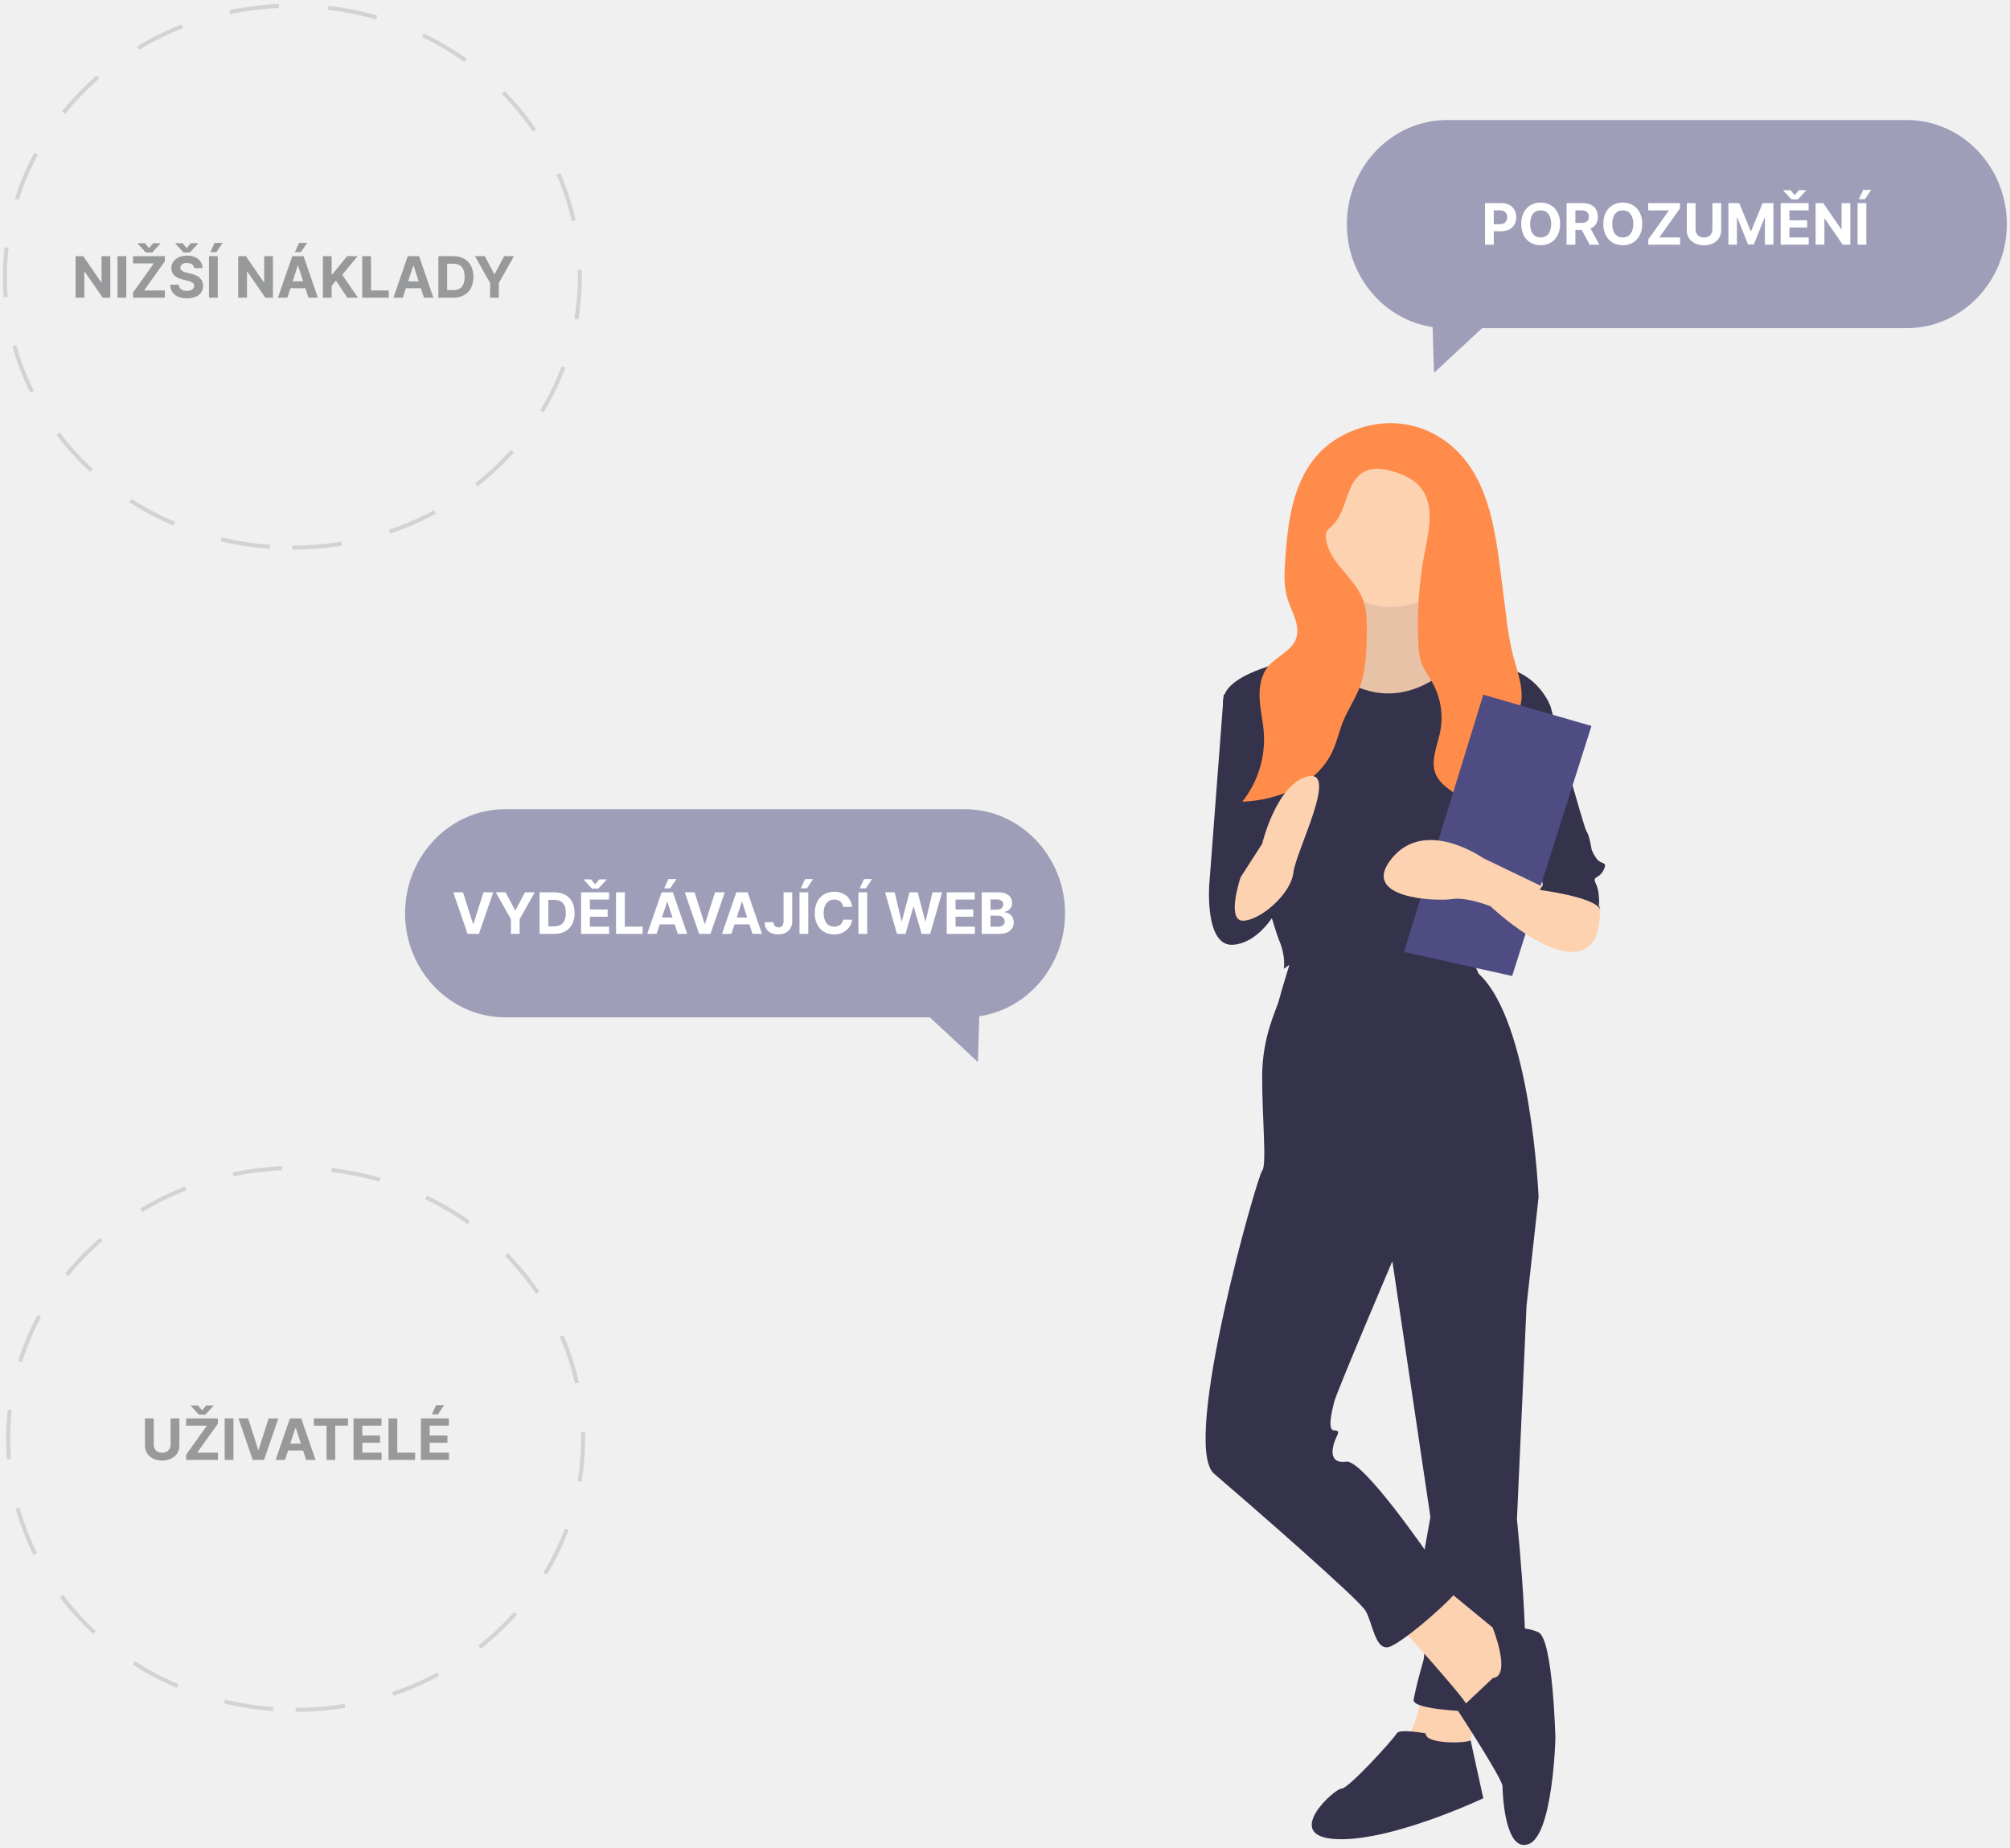
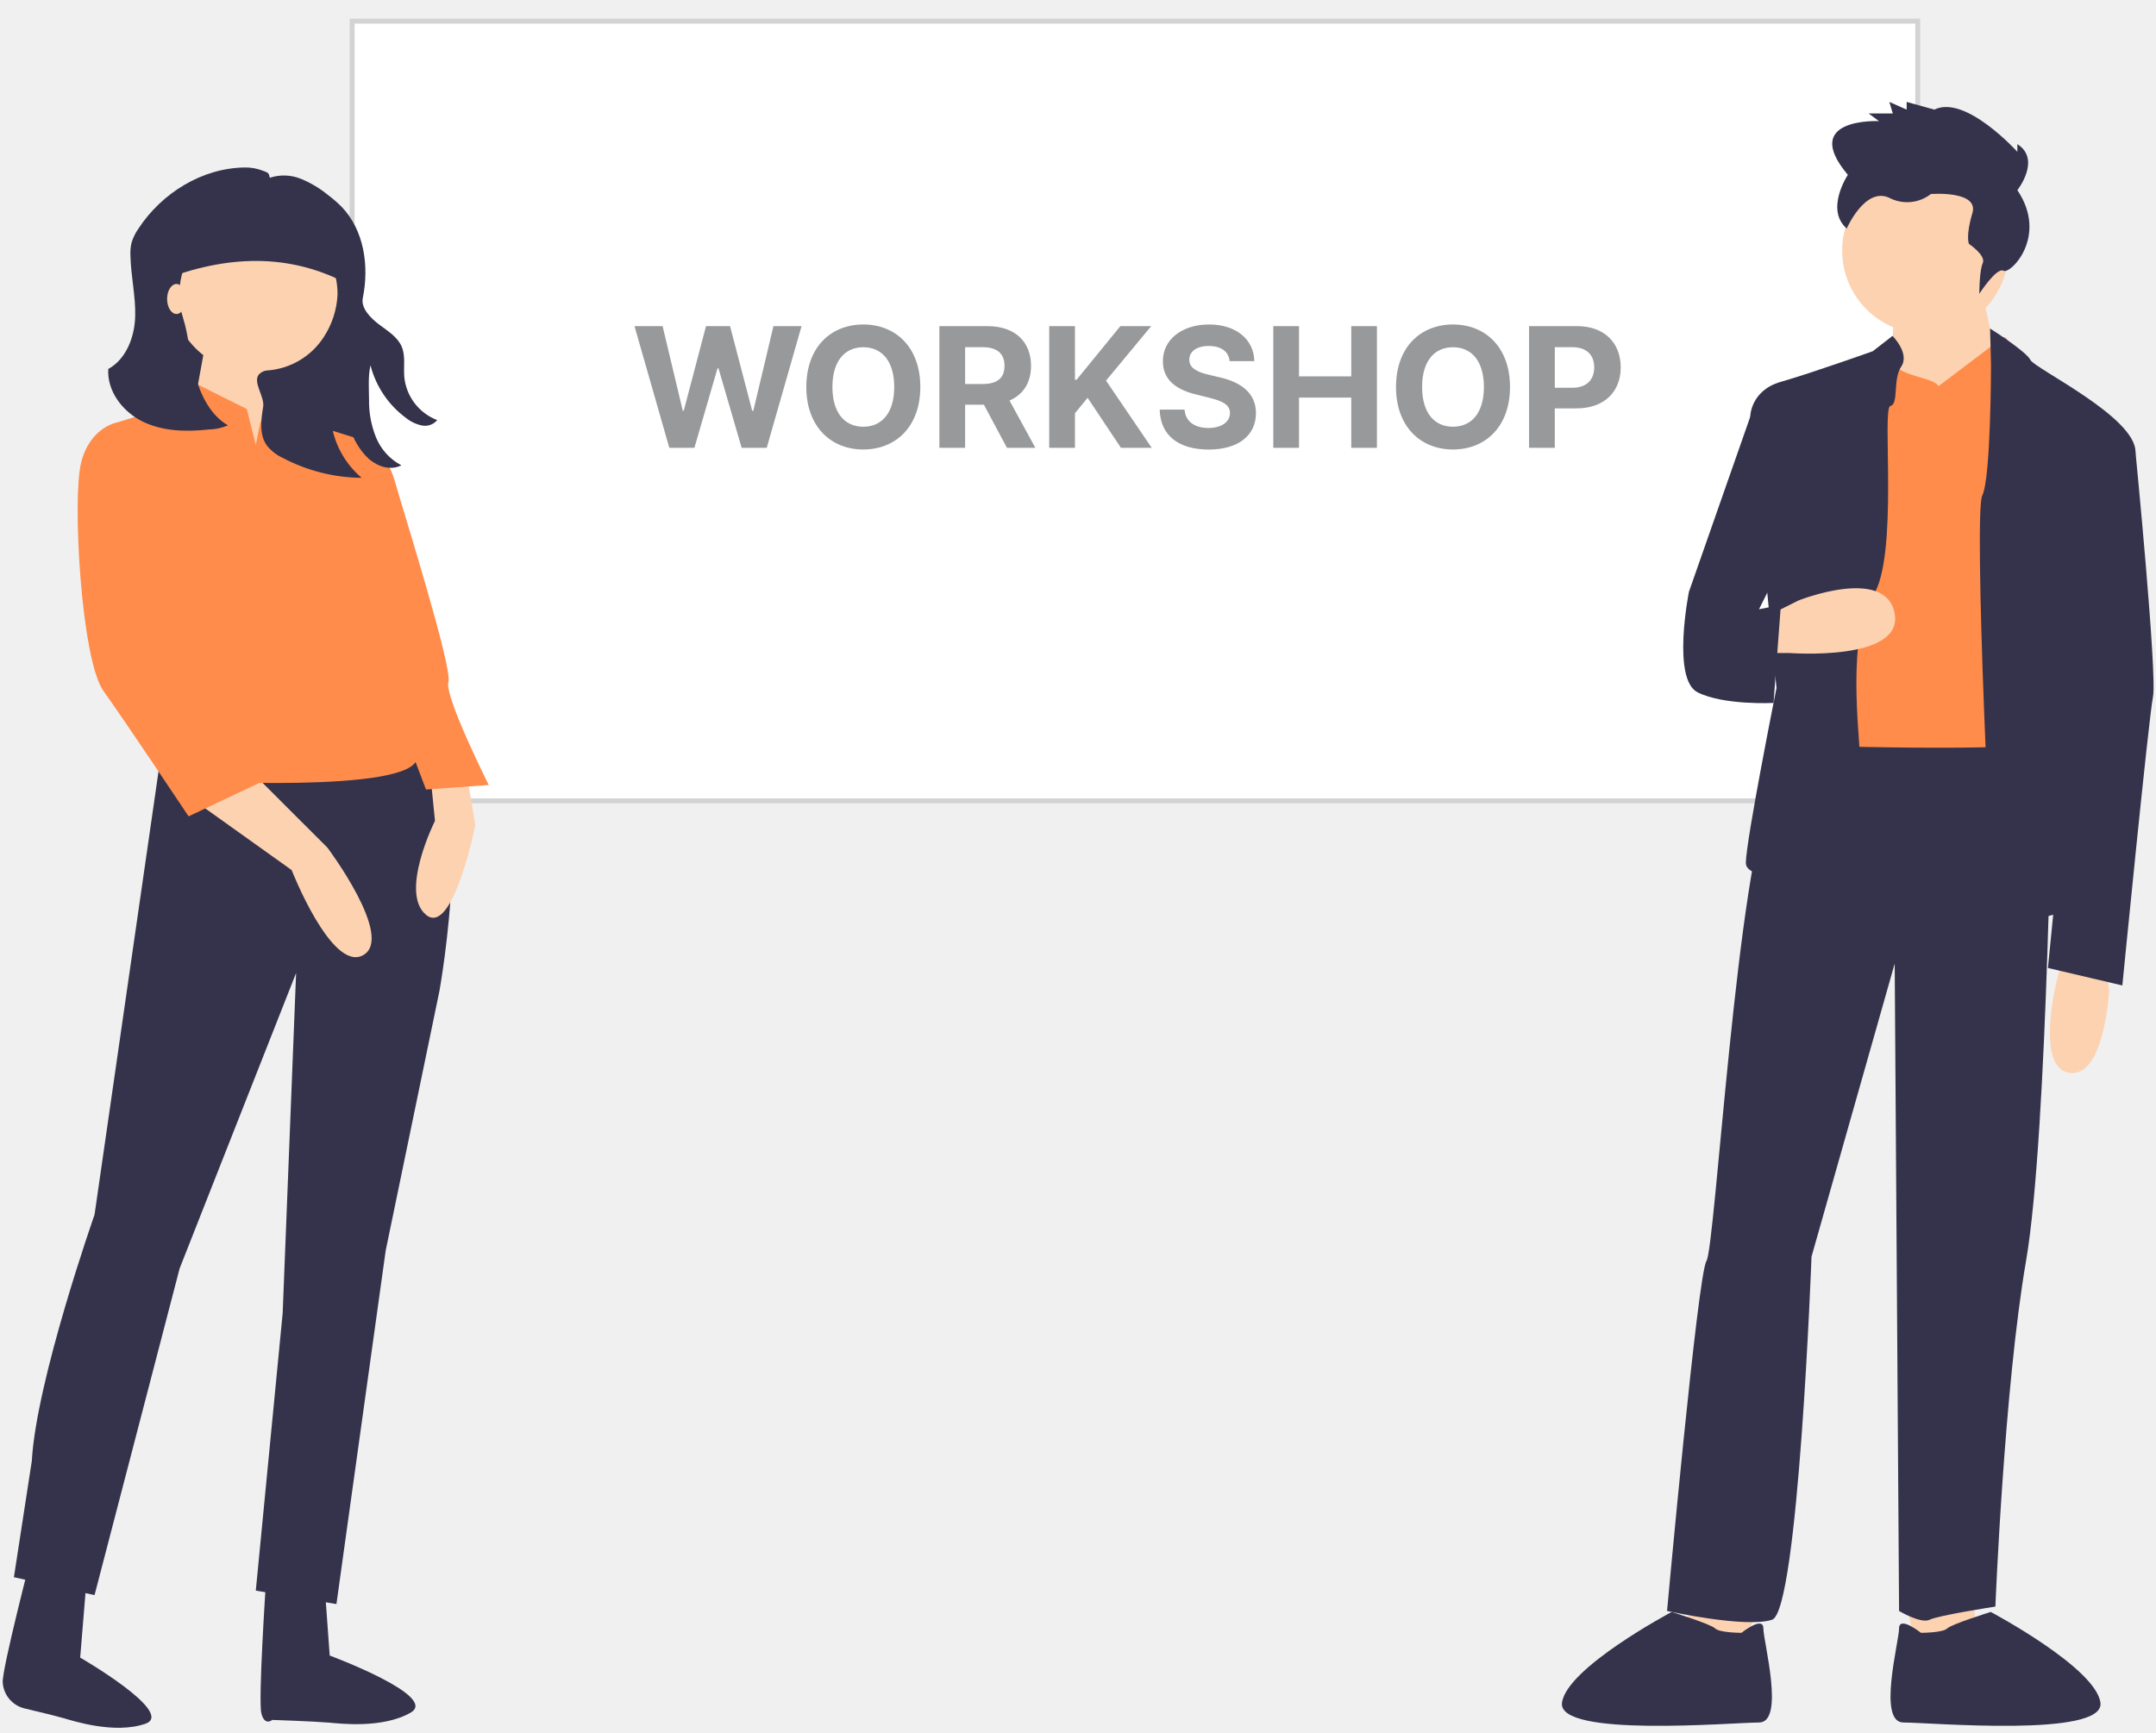
- <svg xmlns="http://www.w3.org/2000/svg" width="493" height="453" viewBox="0 0 493 453" fill="none">
-   <path d="M71.712 134.286C110.653 134.286 142.221 104.539 142.221 67.844C142.221 31.15 110.653 1.403 71.712 1.403C32.772 1.403 1.204 31.15 1.204 67.844C1.204 104.539 32.772 134.286 71.712 134.286Z" stroke="#D3D3D3" stroke-miterlimit="10" stroke-dasharray="12.14 12.14" />
-   <path d="M27.048 62.818H24.906V69.222H24.816L20.421 62.818H18.532V73H20.685V66.592H20.759L25.189 73H27.048V62.818ZM30.98 62.818H28.827V73H30.98V62.818ZM32.641 73H40.437V71.225H35.341L40.427 64.096V62.818H32.632V64.593H37.722L32.641 71.722V73ZM35.555 59.646H33.75V59.716L35.764 61.903H37.34L39.358 59.716V59.646H37.553L36.554 60.859L35.555 59.646ZM47.612 65.746H49.675C49.645 63.932 48.154 62.679 45.887 62.679C43.655 62.679 42.019 63.912 42.029 65.761C42.024 67.263 43.083 68.123 44.803 68.535L45.912 68.814C47.02 69.082 47.637 69.401 47.642 70.087C47.637 70.832 46.931 71.34 45.837 71.34C44.719 71.34 43.913 70.822 43.844 69.803H41.761C41.815 72.006 43.391 73.144 45.862 73.144C48.348 73.144 49.81 71.956 49.815 70.092C49.81 68.396 48.532 67.496 46.762 67.099L45.847 66.88C44.962 66.676 44.221 66.348 44.236 65.617C44.236 64.961 44.818 64.479 45.872 64.479C46.901 64.479 47.533 64.946 47.612 65.746ZM44.793 59.646H42.989V59.716L45.002 61.903H46.578L48.596 59.716V59.646H46.792L45.792 60.859L44.793 59.646ZM53.415 62.818H51.263V73H53.415V62.818ZM51.586 61.834H53.082L54.598 59.572H52.64L51.586 61.834ZM66.943 62.818H64.8V69.222H64.711L60.316 62.818H58.427V73H60.579V66.592H60.654L65.084 73H66.943V62.818ZM70.477 73L71.232 70.678H74.906L75.662 73H77.969L74.459 62.818H71.685L68.17 73H70.477ZM71.779 68.998L73.032 65.145H73.111L74.364 68.998H71.779ZM72.311 61.834H73.807L75.324 59.572H73.365L72.311 61.834ZM79.194 73H81.347V70.106L82.406 68.814L85.195 73H87.77L83.947 67.377L87.725 62.818H85.145L81.481 67.308H81.347V62.818H79.194V73ZM88.847 73H95.364V71.225H90.999V62.818H88.847V73ZM98.805 73L99.56 70.678H103.234L103.99 73H106.297L102.787 62.818H100.013L96.498 73H98.805ZM100.107 68.998L101.36 65.145H101.44L102.692 68.998H100.107ZM111.132 73C114.234 73 116.113 71.081 116.113 67.899C116.113 64.727 114.234 62.818 111.161 62.818H107.522V73H111.132ZM109.675 71.156V64.663H111.047C112.956 64.663 113.965 65.637 113.965 67.899C113.965 70.171 112.956 71.156 111.042 71.156H109.675ZM116.496 62.818L120.21 69.401V73H122.348V69.401L126.061 62.818H123.65L121.328 67.203H121.229L118.907 62.818H116.496Z" fill="#98999A" />
-   <path d="M72.508 419.286C111.449 419.286 143.016 389.539 143.016 352.844C143.016 316.15 111.449 286.403 72.508 286.403C33.568 286.403 2 316.15 2 352.844C2 389.539 33.568 419.286 72.508 419.286Z" stroke="#D3D3D3" stroke-miterlimit="10" stroke-dasharray="12.14 12.14" />
-   <path d="M41.845 347.818V354.246C41.845 355.41 41.03 356.25 39.777 356.25C38.529 356.25 37.709 355.41 37.709 354.246V347.818H35.556V354.43C35.556 356.658 37.237 358.144 39.777 358.144C42.308 358.144 43.998 356.658 43.998 354.43V347.818H41.845ZM45.66 358H53.455V356.225H48.359L53.445 349.096V347.818H45.65V349.593H50.741L45.66 356.722V358ZM48.573 344.646H46.769V344.716L48.782 346.903H50.358L52.377 344.716V344.646H50.572L49.572 345.859L48.573 344.646ZM57.26 347.818H55.107V358H57.26V347.818ZM60.87 347.818H58.479L61.994 358H64.768L68.278 347.818H65.892L63.426 355.554H63.331L60.87 347.818ZM69.905 358L70.661 355.678H74.335L75.09 358H77.397L73.887 347.818H71.113L67.598 358H69.905ZM71.208 353.998L72.46 350.145H72.54L73.793 353.998H71.208ZM76.977 349.593H80.094V358H82.222V349.593H85.339V347.818H76.977V349.593ZM86.716 358H93.597V356.225H88.869V353.794H93.224V352.019H88.869V349.593H93.577V347.818H86.716V358ZM95.289 358H101.807V356.225H97.442V347.818H95.289V358ZM103.232 358H110.113V356.225H105.385V353.794H109.74V352.019H105.385V349.593H110.093V347.818H103.232V358ZM105.917 346.834H107.413L108.93 344.572H106.971L105.917 346.834Z" fill="#98999A" />
-   <path d="M467.719 29.44H354.86C341.408 29.44 330.351 40.934 330.351 54.953C330.351 67.79 339.527 78.479 351.383 80.198L351.725 91.424L363.524 80.466H467.719C481.171 80.466 492.229 68.972 492.229 54.953C492.229 40.934 481.228 29.44 467.719 29.44Z" fill="#4E4C82" fill-opacity="0.5" />
-   <path d="M364.231 60H366.384V56.699H368.193C370.535 56.699 371.897 55.302 371.897 53.269C371.897 51.245 370.56 49.818 368.248 49.818H364.231V60ZM366.384 54.974V51.578H367.836C369.078 51.578 369.68 52.254 369.68 53.269C369.68 54.278 369.078 54.974 367.845 54.974H366.384ZM382.652 54.909C382.652 51.578 380.584 49.679 377.884 49.679C375.17 49.679 373.117 51.578 373.117 54.909C373.117 58.225 375.17 60.139 377.884 60.139C380.584 60.139 382.652 58.24 382.652 54.909ZM380.47 54.909C380.47 57.067 379.445 58.235 377.884 58.235C376.318 58.235 375.299 57.067 375.299 54.909C375.299 52.751 376.318 51.583 377.884 51.583C379.445 51.583 380.47 52.751 380.47 54.909ZM384.247 60H386.399V56.391H387.97L389.899 60H392.276L390.113 56.043C391.272 55.545 391.913 54.536 391.913 53.144C391.913 51.121 390.576 49.818 388.264 49.818H384.247V60ZM386.399 54.66V51.578H387.851C389.094 51.578 389.696 52.13 389.696 53.144C389.696 54.153 389.094 54.66 387.861 54.66H386.399ZM402.791 54.909C402.791 51.578 400.723 49.679 398.023 49.679C395.309 49.679 393.255 51.578 393.255 54.909C393.255 58.225 395.309 60.139 398.023 60.139C400.723 60.139 402.791 58.24 402.791 54.909ZM400.608 54.909C400.608 57.067 399.584 58.235 398.023 58.235C396.457 58.235 395.438 57.067 395.438 54.909C395.438 52.751 396.457 51.583 398.023 51.583C399.584 51.583 400.608 52.751 400.608 54.909ZM404.276 60H412.072V58.225H406.976L412.062 51.096V49.818H404.266V51.593H409.357L404.276 58.722V60ZM420.012 49.818V56.246C420.012 57.41 419.197 58.25 417.944 58.25C416.696 58.25 415.876 57.41 415.876 56.246V49.818H413.723V56.43C413.723 58.658 415.404 60.144 417.944 60.144C420.475 60.144 422.165 58.658 422.165 56.43V49.818H420.012ZM423.936 49.818V60H426.024V53.348H426.109L428.744 59.95H430.166L432.801 53.373H432.885V60H434.973V49.818H432.318L429.514 56.659H429.395L426.591 49.818H423.936ZM436.747 60H443.627V58.225H438.899V55.794H443.255V54.019H438.899V51.593H443.608V49.818H436.747V60ZM439.193 46.646H437.388V46.716L439.402 48.903H440.978L442.996 46.716V46.646H441.191L440.192 47.859L439.193 46.646ZM453.835 49.818H451.693V56.222H451.603L447.208 49.818H445.319V60H447.472V53.592H447.546L451.976 60H453.835V49.818ZM457.767 49.818H455.614V60H457.767V49.818ZM455.937 48.834H457.434L458.95 46.572H456.991L455.937 48.834Z" fill="white" />
-   <path d="M123.861 198.44H236.72C250.171 198.44 261.229 209.935 261.229 223.954C261.229 236.791 252.052 247.479 240.196 249.198L239.854 260.424L228.056 249.467H123.861C110.409 249.467 99.351 237.972 99.351 223.954C99.351 209.935 110.352 198.44 123.861 198.44Z" fill="#4E4C82" fill-opacity="0.5" />
-   <path d="M113.565 218.818H111.174L114.689 229H117.463L120.973 218.818H118.587L116.121 226.554H116.026L113.565 218.818ZM121.602 218.818L125.316 225.401V229H127.453V225.401L131.167 218.818H128.756L126.434 223.203H126.335L124.013 218.818H121.602ZM135.952 229C139.055 229 140.934 227.081 140.934 223.899C140.934 220.727 139.055 218.818 135.982 218.818H132.343V229H135.952ZM134.496 227.156V220.663H135.868C137.777 220.663 138.786 221.637 138.786 223.899C138.786 226.171 137.777 227.156 135.863 227.156H134.496ZM142.528 229H149.409V227.225H144.681V224.794H149.036V223.019H144.681V220.593H149.389V218.818H142.528V229ZM144.975 215.646H143.17V215.716L145.183 217.903H146.759L148.778 215.716V215.646H146.973L145.974 216.859L144.975 215.646ZM151.101 229H157.619V227.225H153.253V218.818H151.101V229ZM161.059 229L161.815 226.678H165.489L166.244 229H168.551L165.041 218.818H162.267L158.752 229H161.059ZM162.361 224.998L163.614 221.145H163.694L164.947 224.998H162.361ZM162.893 217.834H164.39L165.906 215.572H163.947L162.893 217.834ZM170.358 218.818H167.967L171.482 229H174.256L177.766 218.818H175.38L172.914 226.554H172.819L170.358 218.818ZM179.393 229L180.149 226.678H183.823L184.578 229H186.885L183.375 218.818H180.601L177.086 229H179.393ZM180.695 224.998L181.948 221.145H182.028L183.281 224.998H180.695ZM192.187 218.818V225.918C192.182 226.897 191.745 227.414 190.949 227.414C190.199 227.414 189.711 226.947 189.696 226.136H187.554C187.544 228.17 188.995 229.139 190.84 229.139C192.903 229.139 194.31 227.891 194.315 225.918V218.818H192.187ZM198.248 218.818H196.095V229H198.248V218.818ZM196.418 217.834H197.915L199.431 215.572H197.472L196.418 217.834ZM209.002 222.383C208.719 220.031 206.939 218.679 204.583 218.679C201.893 218.679 199.84 220.578 199.84 223.909C199.84 227.23 201.858 229.139 204.583 229.139C207.193 229.139 208.769 227.404 209.002 225.53L206.825 225.52C206.621 226.609 205.766 227.235 204.617 227.235C203.071 227.235 202.022 226.087 202.022 223.909C202.022 221.791 203.056 220.583 204.632 220.583C205.811 220.583 206.661 221.264 206.825 222.383H209.002ZM212.699 218.818H210.546V229H212.699V218.818ZM210.869 217.834H212.366L213.882 215.572H211.923L210.869 217.834ZM220.002 229H222.1L224.034 222.343H224.114L226.052 229H228.15L231.064 218.818H228.712L227.027 225.908H226.937L225.083 218.818H223.07L221.21 225.893H221.126L219.44 218.818H217.089L220.002 229ZM232.216 229H239.097V227.225H234.369V224.794H238.724V223.019H234.369V220.593H239.077V218.818H232.216V229ZM240.788 229H245.138C247.425 229 248.643 227.807 248.643 226.186C248.643 224.68 247.565 223.77 246.406 223.715V223.616C247.465 223.377 248.246 222.626 248.246 221.428C248.246 219.902 247.112 218.818 244.865 218.818H240.788V229ZM242.941 227.24V224.536H244.746C245.78 224.536 246.421 225.132 246.421 225.972C246.421 226.738 245.899 227.24 244.696 227.24H242.941ZM242.941 223.079V220.558H244.577C245.531 220.558 246.073 221.05 246.073 221.786C246.073 222.592 245.417 223.079 244.537 223.079H242.941Z" fill="white" />
-   <path d="M349.074 413.847C349.074 413.847 347.305 425.049 344.357 426.818C341.41 428.586 359.686 432.713 359.686 432.713L362.634 415.026L349.074 413.847Z" fill="#FCD2B1" />
-   <path d="M370.888 285.91L377.373 293.575L374.425 320.105L372.067 372.577C372.067 372.577 376.784 417.974 372.067 419.153C367.351 420.332 346.126 419.743 346.716 416.795C347.305 413.847 347.895 411.489 349.074 407.362C350.253 403.235 347.895 388.496 347.895 388.496L350.843 371.988L340.23 300.649L370.888 285.91Z" fill="#34334B" />
-   <path d="M349.663 425.049C349.663 425.049 343.178 423.87 342.588 425.049C341.999 426.229 330.797 438.61 329.028 438.61C327.26 438.61 314.289 450.401 327.849 450.991C341.409 451.58 363.813 440.968 363.813 440.968C363.813 440.968 360.516 425.965 360.691 426.687C360.865 427.408 349.663 427.997 349.663 425.049Z" fill="#34334B" />
-   <path d="M342.589 397.929C342.589 397.929 359.097 416.205 359.686 417.974C360.276 419.743 369.12 417.974 369.12 417.974L372.657 406.183L369.709 402.056L353.201 388.496L342.589 397.929Z" fill="#FCD2B1" />
-   <path d="M366.171 411.489L357.623 419.536C357.623 419.536 368.53 436.251 368.53 438.02C368.53 439.789 369.119 454.528 375.015 452.17C380.911 449.811 381.5 426.228 381.5 426.228C381.5 426.228 380.911 402.056 377.373 400.287C373.836 398.519 366.083 399.077 366.083 399.077C366.083 399.077 370.888 410.9 366.171 411.489Z" fill="#34334B" />
-   <path d="M317.237 233.439C317.237 233.439 314.289 242.872 313.7 245.23C313.11 247.588 309.573 254.074 309.573 264.096C309.573 274.119 310.752 285.91 309.573 287.09C308.394 288.269 289.527 354.301 297.781 361.376C306.035 368.45 333.156 392.033 334.924 394.981C336.693 397.929 337.283 405.004 340.82 403.825C344.357 402.646 357.918 390.854 358.507 388.496C359.097 386.138 350.843 382.011 350.843 382.011C350.843 382.011 334.335 357.838 330.208 358.428C326.081 359.017 326.67 355.48 327.26 353.711C327.849 351.942 329.029 350.763 327.26 350.763C325.491 350.763 326.67 346.047 327.26 343.688C327.849 341.33 341.41 309.493 341.41 309.493L377.373 293.575C377.373 293.575 375.605 250.536 362.634 238.745L359.686 231.67C359.686 231.67 326.67 229.312 317.237 233.439Z" fill="#34334B" />
-   <path d="M331.976 140.286C331.976 140.286 334.924 160.921 327.849 162.1C320.774 163.279 314.879 162.69 314.879 163.279C314.879 163.869 332.566 182.146 332.566 182.146L349.074 180.967L363.813 165.048C363.813 165.048 350.253 162.69 350.253 154.436C350.253 146.182 349.663 140.286 349.663 140.286H331.976Z" fill="#FCD2B1" />
-   <path opacity="0.1" d="M331.976 140.286C331.976 140.286 334.924 160.921 327.849 162.1C320.774 163.279 314.879 162.69 314.879 163.279C314.879 163.869 332.566 182.146 332.566 182.146L349.074 180.967L363.813 165.048C363.813 165.048 350.253 162.69 350.253 154.436C350.253 146.182 349.663 140.286 349.663 140.286H331.976Z" fill="#34334B" />
-   <path d="M341.115 148.835C351.209 148.835 359.391 140.652 359.391 130.558C359.391 120.465 351.209 112.282 341.115 112.282C331.021 112.282 322.838 120.465 322.838 130.558C322.838 140.652 331.021 148.835 341.115 148.835Z" fill="#FCD2B1" />
-   <path d="M324.901 160.332C324.901 160.332 301.908 163.28 300.139 170.944C298.371 178.609 311.931 226.364 313.7 230.491C315.468 234.618 314.879 237.566 314.879 237.566C317.546 235.571 320.61 234.17 323.865 233.458C327.119 232.746 330.488 232.74 333.745 233.439C344.947 235.797 360.865 234.618 360.865 234.618C360.865 234.618 366.171 212.804 367.351 210.446C368.53 208.087 373.246 195.117 373.246 191.579C373.246 188.042 380.321 173.303 380.321 173.303C380.321 173.303 376.784 162.69 363.813 163.28C363.813 163.28 358.155 160.748 356.563 162.603C354.97 164.459 346.126 172.713 334.924 169.176C323.722 165.638 324.901 160.332 324.901 160.332Z" fill="#34334B" />
-   <path d="M306.625 170.355H300.14L296.602 216.931C296.602 216.931 309.573 220.469 311.342 218.11C313.11 215.752 306.625 170.355 306.625 170.355Z" fill="#34334B" />
-   <path d="M298.371 212.214L296.602 216.931C296.602 216.931 295.423 232.26 302.498 231.67C309.573 231.081 313.7 222.237 313.7 222.237C313.7 222.237 309.573 211.035 304.856 212.214C300.139 213.394 298.371 212.214 298.371 212.214Z" fill="#34334B" />
-   <path d="M369.119 170.355L380.321 173.303C380.321 173.303 388.575 203.371 389.165 203.961C389.754 204.55 390.344 208.088 390.344 208.088C390.344 208.088 390.344 208.677 391.523 210.446C392.702 212.215 394.471 211.035 393.292 213.394C392.113 215.752 390.344 214.573 391.523 216.931C392.702 219.289 392.113 225.775 392.113 225.775C392.113 225.775 389.165 214.573 378.553 217.521L371.478 185.684L369.119 170.355Z" fill="#34334B" />
-   <path d="M320.297 115.5C316.58 122.03 315.743 129.764 315.231 137.26C315.011 140.475 314.845 143.775 315.799 146.853C316.804 150.099 319.041 153.396 317.894 156.595C316.785 159.688 313.074 160.926 311.002 163.477C309.246 165.638 308.805 168.6 308.957 171.381C309.109 174.161 309.784 176.891 309.981 179.669C310.39 185.771 308.506 191.806 304.7 196.593C313.58 196.25 323.074 192.313 326.819 184.253C327.938 181.844 328.483 179.208 329.493 176.75C330.636 173.971 332.361 171.455 333.443 168.651C335.076 164.421 335.165 159.776 335.232 155.242C335.273 152.528 335.302 149.741 334.363 147.195C332.295 141.589 325.865 137.966 325.227 132.025C325.117 131.397 325.21 130.75 325.492 130.178C325.792 129.761 326.156 129.393 326.57 129.088C330.585 125.544 329.923 118.042 334.703 115.626C336.847 114.542 339.433 114.924 341.736 115.61C344.293 116.372 346.844 117.552 348.508 119.638C351.859 123.84 350.537 129.908 349.5 135.181C347.997 142.829 347.465 150.636 347.914 158.417C347.943 159.662 348.127 160.898 348.46 162.097C349.076 164.043 350.388 165.678 351.379 167.462C353.398 171.131 354.053 175.395 353.228 179.5C352.497 183.073 350.68 186.878 352.28 190.155C352.984 191.42 353.964 192.511 355.148 193.345C360.373 197.44 367.006 199.977 370.891 205.36C371.56 200.963 370.283 196.538 369.341 192.192C368.399 187.845 367.826 183.113 369.762 179.109C370.611 177.352 371.91 175.824 372.604 174.001C374.208 169.789 372.296 165.171 371.136 160.816C370.306 157.397 369.707 153.926 369.343 150.426L368.145 140.98C367.156 133.172 366.12 125.204 362.691 118.118C356.229 104.766 341.605 99.807 328.512 107.206C325.081 109.186 322.244 112.05 320.297 115.5Z" fill="#FF8C4A" />
-   <path d="M304.267 215.162C304.267 215.162 300.729 225.774 304.856 225.774C308.983 225.774 316.648 219.289 317.237 213.983C317.827 208.677 328.439 188.631 320.775 190.4C313.11 192.169 309.573 206.908 309.573 206.908L304.267 215.162Z" fill="#FCD2B1" />
-   <path d="M363.813 170.355L344.357 233.439L370.888 239.335L390.343 178.019L363.813 170.355Z" fill="#4E4C82" />
-   <path d="M388.575 215.751L392.258 221.907C392.258 221.907 393.881 233.439 385.627 233.439C377.373 233.439 365.582 222.237 365.582 222.237C365.582 222.237 359.686 219.878 356.149 220.468C352.611 221.058 333.155 220.468 341.409 210.445C349.663 200.423 363.813 210.445 363.813 210.445L378.552 217.52L386.217 213.393L388.575 215.751Z" fill="#FCD2B1" />
-   <path d="M383.564 208.792L377.668 218.226C377.668 218.226 391.228 219.994 392.407 222.942C393.586 225.89 387.101 207.613 387.101 207.613L383.564 208.792Z" fill="#34334B" />
+ <svg xmlns="http://www.w3.org/2000/svg" width="438" height="352" viewBox="0 0 438 352" fill="none">
+   <path d="M389.598 162.729V4.293H71.538V162.729H389.598Z" fill="white" stroke="#D3D3D3" />
+   <path d="M135.975 91H141.07L145.767 74.833H145.96L150.669 91H155.764L162.839 66.273H157.128L153.035 83.49H152.818L148.314 66.273H143.425L138.909 83.454H138.704L134.611 66.273H128.9L135.975 91ZM186.966 78.636C186.966 70.547 181.943 65.935 175.387 65.935C168.795 65.935 163.808 70.547 163.808 78.636C163.808 86.69 168.795 91.338 175.387 91.338C181.943 91.338 186.966 86.726 186.966 78.636ZM181.665 78.636C181.665 83.876 179.178 86.714 175.387 86.714C171.584 86.714 169.109 83.876 169.109 78.636C169.109 73.396 171.584 70.559 175.387 70.559C179.178 70.559 181.665 73.396 181.665 78.636ZM190.839 91H196.067V82.234H199.882L204.567 91H210.338L205.086 81.389C207.899 80.182 209.457 77.731 209.457 74.35C209.457 69.436 206.209 66.273 200.594 66.273H190.839V91ZM196.067 78.033V70.547H199.592C202.611 70.547 204.072 71.887 204.072 74.35C204.072 76.801 202.611 78.033 199.616 78.033H196.067ZM213.151 91H218.379V83.973L220.951 80.834L227.724 91H233.979L224.694 77.344L233.87 66.273H227.604L218.705 77.175H218.379V66.273H213.151V91ZM249.807 73.384H254.818C254.746 68.977 251.123 65.935 245.618 65.935C240.197 65.935 236.224 68.929 236.248 73.421C236.236 77.067 238.808 79.156 242.986 80.158L245.678 80.834C248.371 81.486 249.868 82.258 249.88 83.925C249.868 85.736 248.153 86.967 245.497 86.967C242.78 86.967 240.824 85.712 240.655 83.237H235.596C235.729 88.585 239.557 91.35 245.557 91.35C251.594 91.35 255.144 88.465 255.156 83.937C255.144 79.82 252.041 77.634 247.743 76.668L245.521 76.137C243.372 75.642 241.573 74.845 241.609 73.07C241.609 71.477 243.022 70.305 245.582 70.305C248.081 70.305 249.614 71.44 249.807 73.384ZM258.673 91H263.901V80.785H274.514V91H279.729V66.273H274.514V76.475H263.901V66.273H258.673V91ZM306.763 78.636C306.763 70.547 301.74 65.935 295.184 65.935C288.592 65.935 283.605 70.547 283.605 78.636C283.605 86.69 288.592 91.338 295.184 91.338C301.74 91.338 306.763 86.726 306.763 78.636ZM301.462 78.636C301.462 83.876 298.975 86.714 295.184 86.714C291.381 86.714 288.906 83.876 288.906 78.636C288.906 73.396 291.381 70.559 295.184 70.559C298.975 70.559 301.462 73.396 301.462 78.636ZM310.635 91H315.863V82.983H320.258C325.945 82.983 329.253 79.59 329.253 74.652C329.253 69.738 326.006 66.273 320.391 66.273H310.635V91ZM315.863 78.793V70.547H319.389C322.408 70.547 323.868 72.189 323.868 74.652C323.868 77.103 322.408 78.793 319.413 78.793H315.863Z" fill="#98999A" />
+   <path d="M356.456 327.352L354.676 335.352L342.225 334.462L343.115 325.574L356.456 327.352Z" fill="#FCD2B1" />
+   <path d="M387.583 327.352L389.362 335.352L401.813 334.462L400.923 325.574L387.583 327.352Z" fill="#FCD2B1" />
+   <path d="M391.141 67.809C381.808 67.809 374.243 60.248 374.243 50.921C374.243 41.594 381.808 34.033 391.141 34.033C400.473 34.033 408.039 41.594 408.039 50.921C408.039 60.248 400.473 67.809 391.141 67.809Z" fill="#FCD2B1" />
+   <path d="M401.814 55.365L406.26 75.809L384.026 82.92L384.916 57.143L401.814 55.365Z" fill="#FCD2B1" />
+   <path d="M393.809 78.475L404.999 70.009C404.999 70.009 407.15 66.92 408.039 69.587C408.928 72.254 416.933 82.031 416.933 82.031L410.707 154.916L363.571 155.805C363.571 155.805 381.989 70.841 384.342 73.769C386.694 76.698 392.92 76.698 393.809 78.475Z" fill="#FF8C4A" />
+   <path d="M384.47 68.254C384.47 68.254 388.028 71.809 386.249 74.475C384.47 77.142 385.804 82.087 384.026 82.503C382.247 82.92 385.804 113.14 380.468 121.14C375.132 129.14 377.8 149.583 377.8 153.138C377.8 156.694 372.464 178.026 372.464 178.026C372.464 178.026 354.677 179.804 354.677 175.36C354.677 170.915 360.902 139.806 360.902 139.806L355.566 84.697C355.566 84.697 355.566 79.364 361.791 77.587C368.017 75.809 380.468 71.365 380.468 71.365L384.47 68.254Z" fill="#34334B" />
+   <path d="M359.124 132.695H363.57C363.57 132.695 386.694 134.473 384.915 124.695C383.136 114.918 365.349 122.029 365.349 122.029L360.013 124.695L359.124 132.695Z" fill="#FCD2B1" />
+   <path d="M404.292 66.759C404.292 66.759 411.596 71.365 412.486 73.142C413.375 74.92 433.831 84.697 433.831 91.808C433.831 98.919 427.605 106.918 427.605 106.918L419.601 185.137C419.601 185.137 406.26 189.581 405.371 186.026C404.481 182.47 400.924 104.252 402.703 100.697C404.481 97.141 404.481 74.031 404.481 74.031L404.292 66.759Z" fill="#34334B" />
+   <path d="M427.605 195.803L428.494 201.136C428.494 201.136 427.605 218.913 420.49 218.024C413.375 217.135 417.822 199.358 417.822 199.358L418.711 195.803H427.605Z" fill="#FCD2B1" />
+   <path d="M416.933 150.472C416.933 150.472 416.043 230.468 411.596 256.244C407.15 282.021 405.371 326.463 405.371 326.463C405.371 326.463 393.809 328.241 392.03 329.13C390.252 330.019 385.805 327.352 385.805 327.352L384.915 195.803L368.017 255.356C368.017 255.356 365.349 327.352 360.013 329.13C354.677 330.907 338.668 327.352 338.668 327.352C338.668 327.352 344.894 258.911 346.673 256.244C348.451 253.578 352.898 175.36 360.013 161.138L362.681 151.361C362.681 151.361 413.375 153.138 416.933 150.472Z" fill="#34334B" />
+   <path d="M353.787 331.796C353.787 331.796 358.234 328.241 358.234 330.908C358.234 333.574 362.681 350.018 357.345 350.018C352.009 350.018 316.434 353.129 317.323 346.018C318.213 338.907 339.614 327.553 339.614 327.553C339.614 327.553 347.562 330.019 348.451 330.908C349.34 331.796 353.787 331.796 353.787 331.796Z" fill="#34334B" />
+   <path d="M390.251 331.796C390.251 331.796 385.804 328.241 385.804 330.908C385.804 333.574 381.357 350.018 386.694 350.018C392.03 350.018 427.604 353.129 426.715 346.018C425.826 338.907 404.425 327.553 404.425 327.553C404.425 327.553 396.477 330.019 395.587 330.908C394.698 331.796 390.251 331.796 390.251 331.796Z" fill="#34334B" />
+   <path d="M361.792 83.808L355.566 84.697L343.115 120.251C343.115 120.251 339.558 138.028 344.894 140.695C350.23 143.361 360.302 142.84 360.302 142.84L361.792 122.918L357.345 123.806L361.792 114.918V83.808Z" fill="#34334B" />
+   <path d="M429.383 88.253L433.83 91.808C433.83 91.808 438.277 137.139 437.388 141.583C436.498 146.028 431.162 200.247 431.162 200.247L416.043 196.692L426.715 89.141L429.383 88.253Z" fill="#34334B" />
+   <path d="M409.835 38.646C409.835 38.646 414.755 32.409 409.835 29.29V30.85C409.835 30.85 399.293 19.154 392.967 22.273L387.345 20.714V22.273L383.831 20.714L384.533 23.053H379.614L381.722 24.612C381.722 24.612 365.557 23.832 375.397 35.528C375.397 35.528 370.72 42.54 375.167 46.441C375.167 46.441 378.911 37.867 383.831 40.206C385.163 40.897 386.667 41.191 388.162 41.053C389.657 40.915 391.081 40.35 392.264 39.426C392.264 39.426 402.104 38.646 400.698 43.325C399.293 48.002 399.996 49.562 399.996 49.562C399.996 49.562 403.51 51.901 402.807 53.46C402.104 55.02 402.104 59.698 402.104 59.698C402.104 59.698 405.618 54.24 407.024 55.02C408.429 55.799 416.161 48.003 409.835 38.646Z" fill="#34334B" />
+   <path d="M72.441 94.471L35.045 95.4L30.012 50.835H72.441V94.471Z" fill="#34334B" />
+   <path d="M32.856 152.242L19.206 246.828C19.206 246.828 7.376 280.479 6.466 296.849L2.826 320.496L19.206 324.134L36.496 257.742L60.156 197.716L57.426 266.837L51.966 323.224L68.347 325.953L78.357 254.104L89.277 201.354C89.277 201.354 97.467 155.88 84.727 151.333L32.856 152.242Z" fill="#34334B" />
+   <path d="M18.111 314.691L16.289 336.828C16.289 336.828 35.782 348.09 29.528 350.274C23.273 352.457 14.713 349.648 12.962 349.152C11.113 348.628 7.66 347.792 5.048 347.174C3.839 346.897 2.751 346.241 1.942 345.3C1.134 344.36 0.648 343.186 0.556 341.95L0.551 341.868C0.393 339.145 6.542 315.474 6.542 315.474L18.111 314.691Z" fill="#34334B" />
+   <path d="M65.447 315.245L66.981 336.412C66.981 336.412 89.179 344.654 83.457 347.991C77.735 351.329 68.795 350.207 66.981 350.054C63.638 349.772 55.316 349.492 55.316 349.492C55.316 349.492 53.778 350.823 53.102 348.179C52.427 345.536 54.003 321.92 54.003 321.92L65.447 315.245Z" fill="#34334B" />
+   <path d="M51.966 75.846C61.515 75.846 69.256 68.109 69.256 58.566C69.256 49.022 61.515 41.286 51.966 41.286C42.417 41.286 34.676 49.022 34.676 58.566C34.676 68.109 42.417 75.846 51.966 75.846Z" fill="#FCD2B1" />
+   <path d="M41.957 68.57L38.316 88.579L53.786 95.855L57.427 70.389L41.957 68.57Z" fill="#FCD2B1" />
+   <path d="M40.136 163.156L59.246 176.798C59.246 176.798 67.437 197.716 73.807 194.078C80.177 190.44 66.527 172.251 66.527 172.251L51.056 156.79L40.136 163.156Z" fill="#FCD2B1" />
+   <path d="M94.737 156.79L96.557 167.703C96.557 167.703 92.007 190.44 86.547 185.893C81.087 181.346 88.367 166.794 88.367 166.794L87.457 157.699L94.737 156.79Z" fill="#FCD2B1" />
+   <path d="M51.966 90.398L50.146 83.122L39.226 77.665L35.586 82.212L23.756 85.85L37.406 158.609C37.406 158.609 83.817 161.337 84.727 154.061C85.637 146.785 75.626 126.777 75.626 126.777C75.626 126.777 78.356 116.773 77.447 111.316L73.806 89.488L59.246 84.941L55.921 80.92L52.876 85.85L51.966 90.398Z" fill="#FF8C4A" />
+   <path d="M26.486 87.669L23.756 85.85C23.756 85.85 18.296 86.76 16.476 94.036C14.656 101.311 16.476 134.053 21.026 140.419C25.576 146.785 38.316 165.884 38.316 165.884L55.606 157.699L37.406 136.781L32.856 110.406L26.486 87.669Z" fill="#FF8C4A" />
+   <path d="M66.526 91.307L73.806 89.488C73.806 89.488 78.356 91.307 80.177 97.674C81.997 104.04 92.007 135.872 91.097 138.6C90.187 141.328 99.287 159.518 99.287 159.518L86.547 160.428L79.266 141.328L71.987 122.229L66.526 91.307Z" fill="#FF8C4A" />
+   <path d="M21.999 74.976C25.645 72.975 27.342 68.483 27.463 64.327C27.584 60.172 26.576 56.059 26.497 51.902C26.456 51.051 26.528 50.199 26.712 49.368C27.015 48.336 27.486 47.361 28.107 46.483C32.849 39.222 41.091 34.114 49.773 34.033C51.028 34.017 52.273 34.246 53.439 34.707C54.337 35.066 54.63 35.022 54.803 36.124C56.859 35.446 59.09 35.517 61.099 36.324C63.089 37.133 64.946 38.238 66.605 39.601C67.591 40.334 68.522 41.139 69.389 42.01C73.977 46.761 75.034 54.082 73.705 60.55C73.272 62.652 75.346 64.682 77.062 65.974C78.777 67.265 80.758 68.451 81.601 70.426C82.411 72.325 81.966 74.497 82.129 76.556C82.312 78.502 83.036 80.358 84.219 81.914C85.401 83.471 86.996 84.666 88.822 85.365C88.449 85.811 87.963 86.148 87.415 86.34C86.867 86.533 86.276 86.574 85.707 86.46C84.517 86.209 83.405 85.68 82.461 84.915C78.91 82.285 76.369 78.518 75.263 74.241C74.759 76.532 74.954 78.894 74.973 81.24C74.929 83.857 75.411 86.456 76.391 88.883C77.388 91.322 79.214 93.332 81.547 94.558C79.297 95.659 76.817 94.861 74.909 93.236C73.082 91.502 71.761 89.303 71.09 86.876C69.81 83.001 69.291 78.915 69.561 74.844C67.468 78.366 66.703 82.52 67.404 86.556C68.137 90.671 70.287 94.401 73.481 97.098C67.911 97.051 62.433 95.672 57.505 93.077C56.232 92.501 55.111 91.638 54.228 90.555C52.642 88.356 53.017 85.358 53.462 82.684C53.814 80.57 51.17 77.514 52.684 75.996C53.134 75.552 53.735 75.293 54.367 75.273C56.643 75.103 58.85 74.412 60.816 73.253C62.783 72.095 64.457 70.5 65.708 68.593C67.454 65.969 68.445 62.917 68.575 59.77C68.573 57.459 68.073 55.175 67.107 53.075C66.142 50.974 64.734 49.107 62.98 47.601C61.225 46.095 59.167 44.985 56.944 44.347C54.721 43.709 52.386 43.558 50.1 43.905C47.814 44.252 45.629 45.088 43.696 46.356C41.762 47.625 40.126 49.295 38.898 51.254C37.67 53.213 36.88 55.413 36.581 57.705C36.282 59.997 36.483 62.327 37.168 64.534C37.714 66.311 38.105 68.131 38.337 69.975C38.611 72.114 39.047 74.23 39.641 76.304C40.786 80.29 42.726 84.356 46.316 86.435C45.061 86.973 43.712 87.258 42.347 87.275C37.842 87.772 33.104 87.662 29.027 85.685C24.949 83.707 21.709 79.496 21.999 74.976Z" fill="#34334B" />
+   <path d="M31.829 57.335C44.767 52.152 57.521 51.047 69.944 57.335V46.889C69.944 45.085 69.226 43.354 67.95 42.078C66.673 40.802 64.942 40.086 63.136 40.086H37.207C36.501 40.086 35.801 40.224 35.149 40.495C34.496 40.765 33.904 41.161 33.404 41.66C32.905 42.159 32.509 42.751 32.239 43.404C31.968 44.056 31.829 44.755 31.829 45.46V57.335Z" fill="#34334B" />
+   <path d="M35.855 63.803C36.908 63.803 37.762 62.438 37.762 60.754C37.762 59.07 36.908 57.705 35.855 57.705C34.802 57.705 33.948 59.07 33.948 60.754C33.948 62.438 34.802 63.803 35.855 63.803Z" fill="#FCD2B1" />
</svg>
